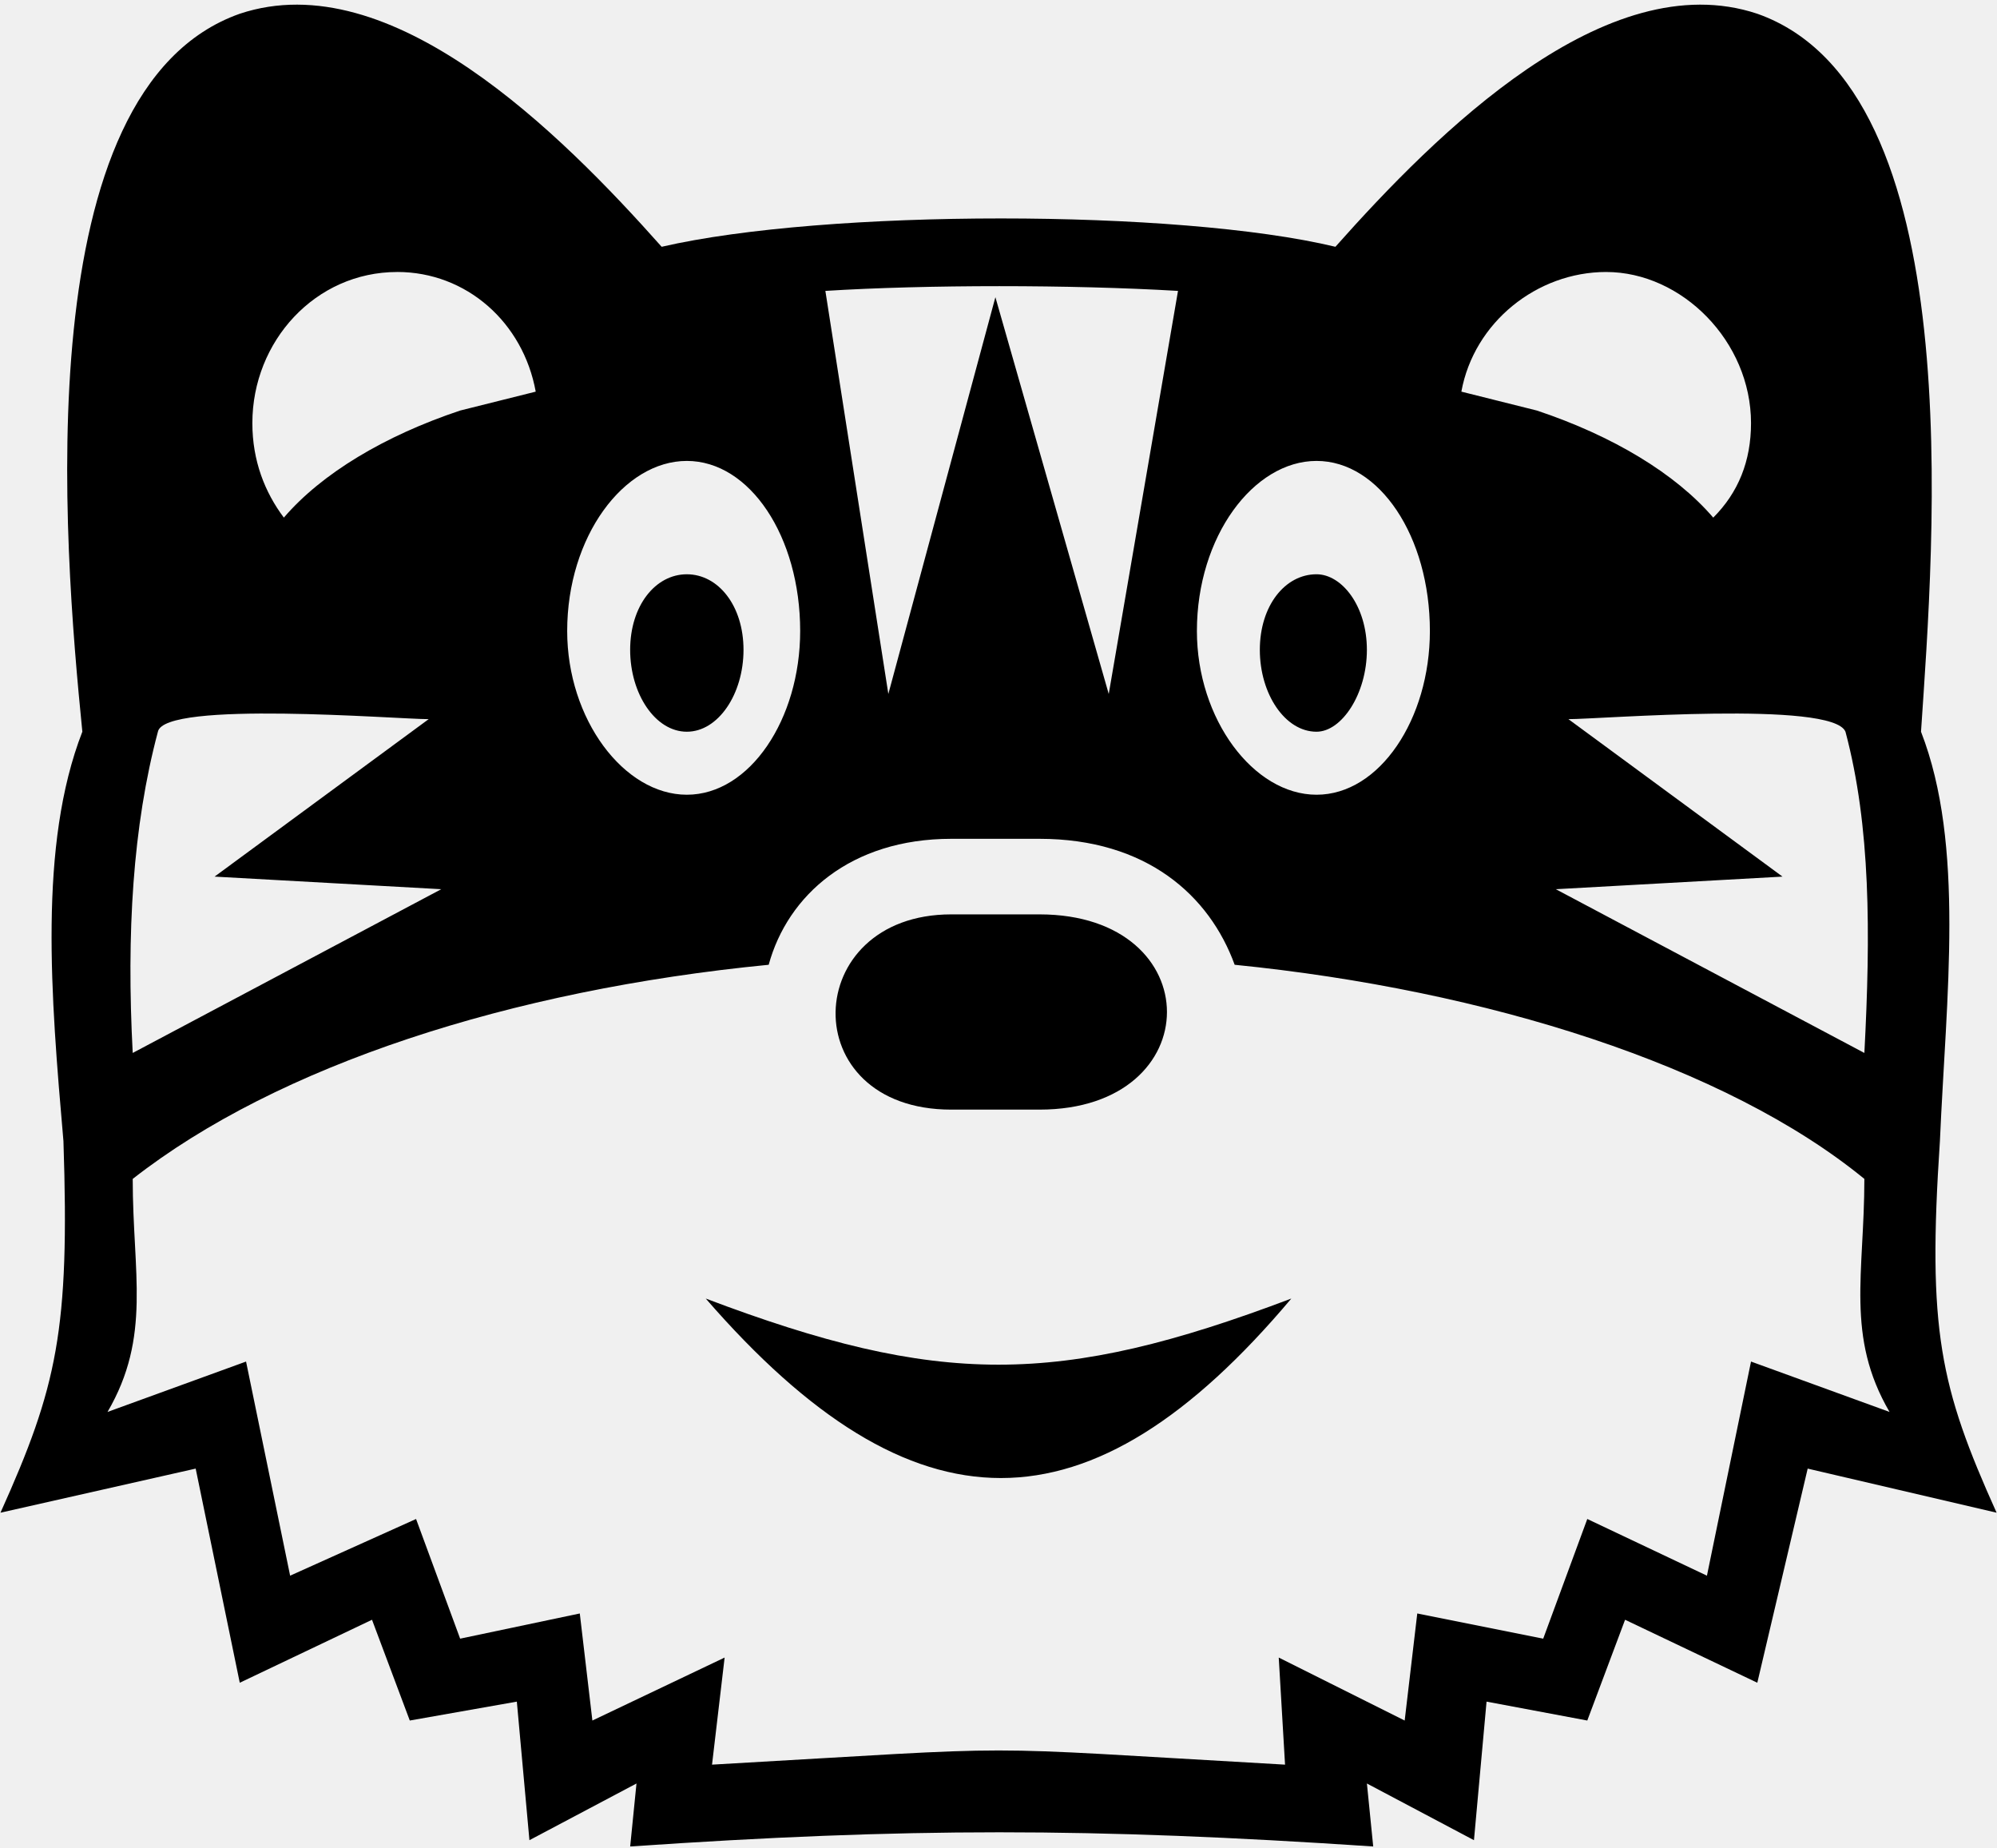
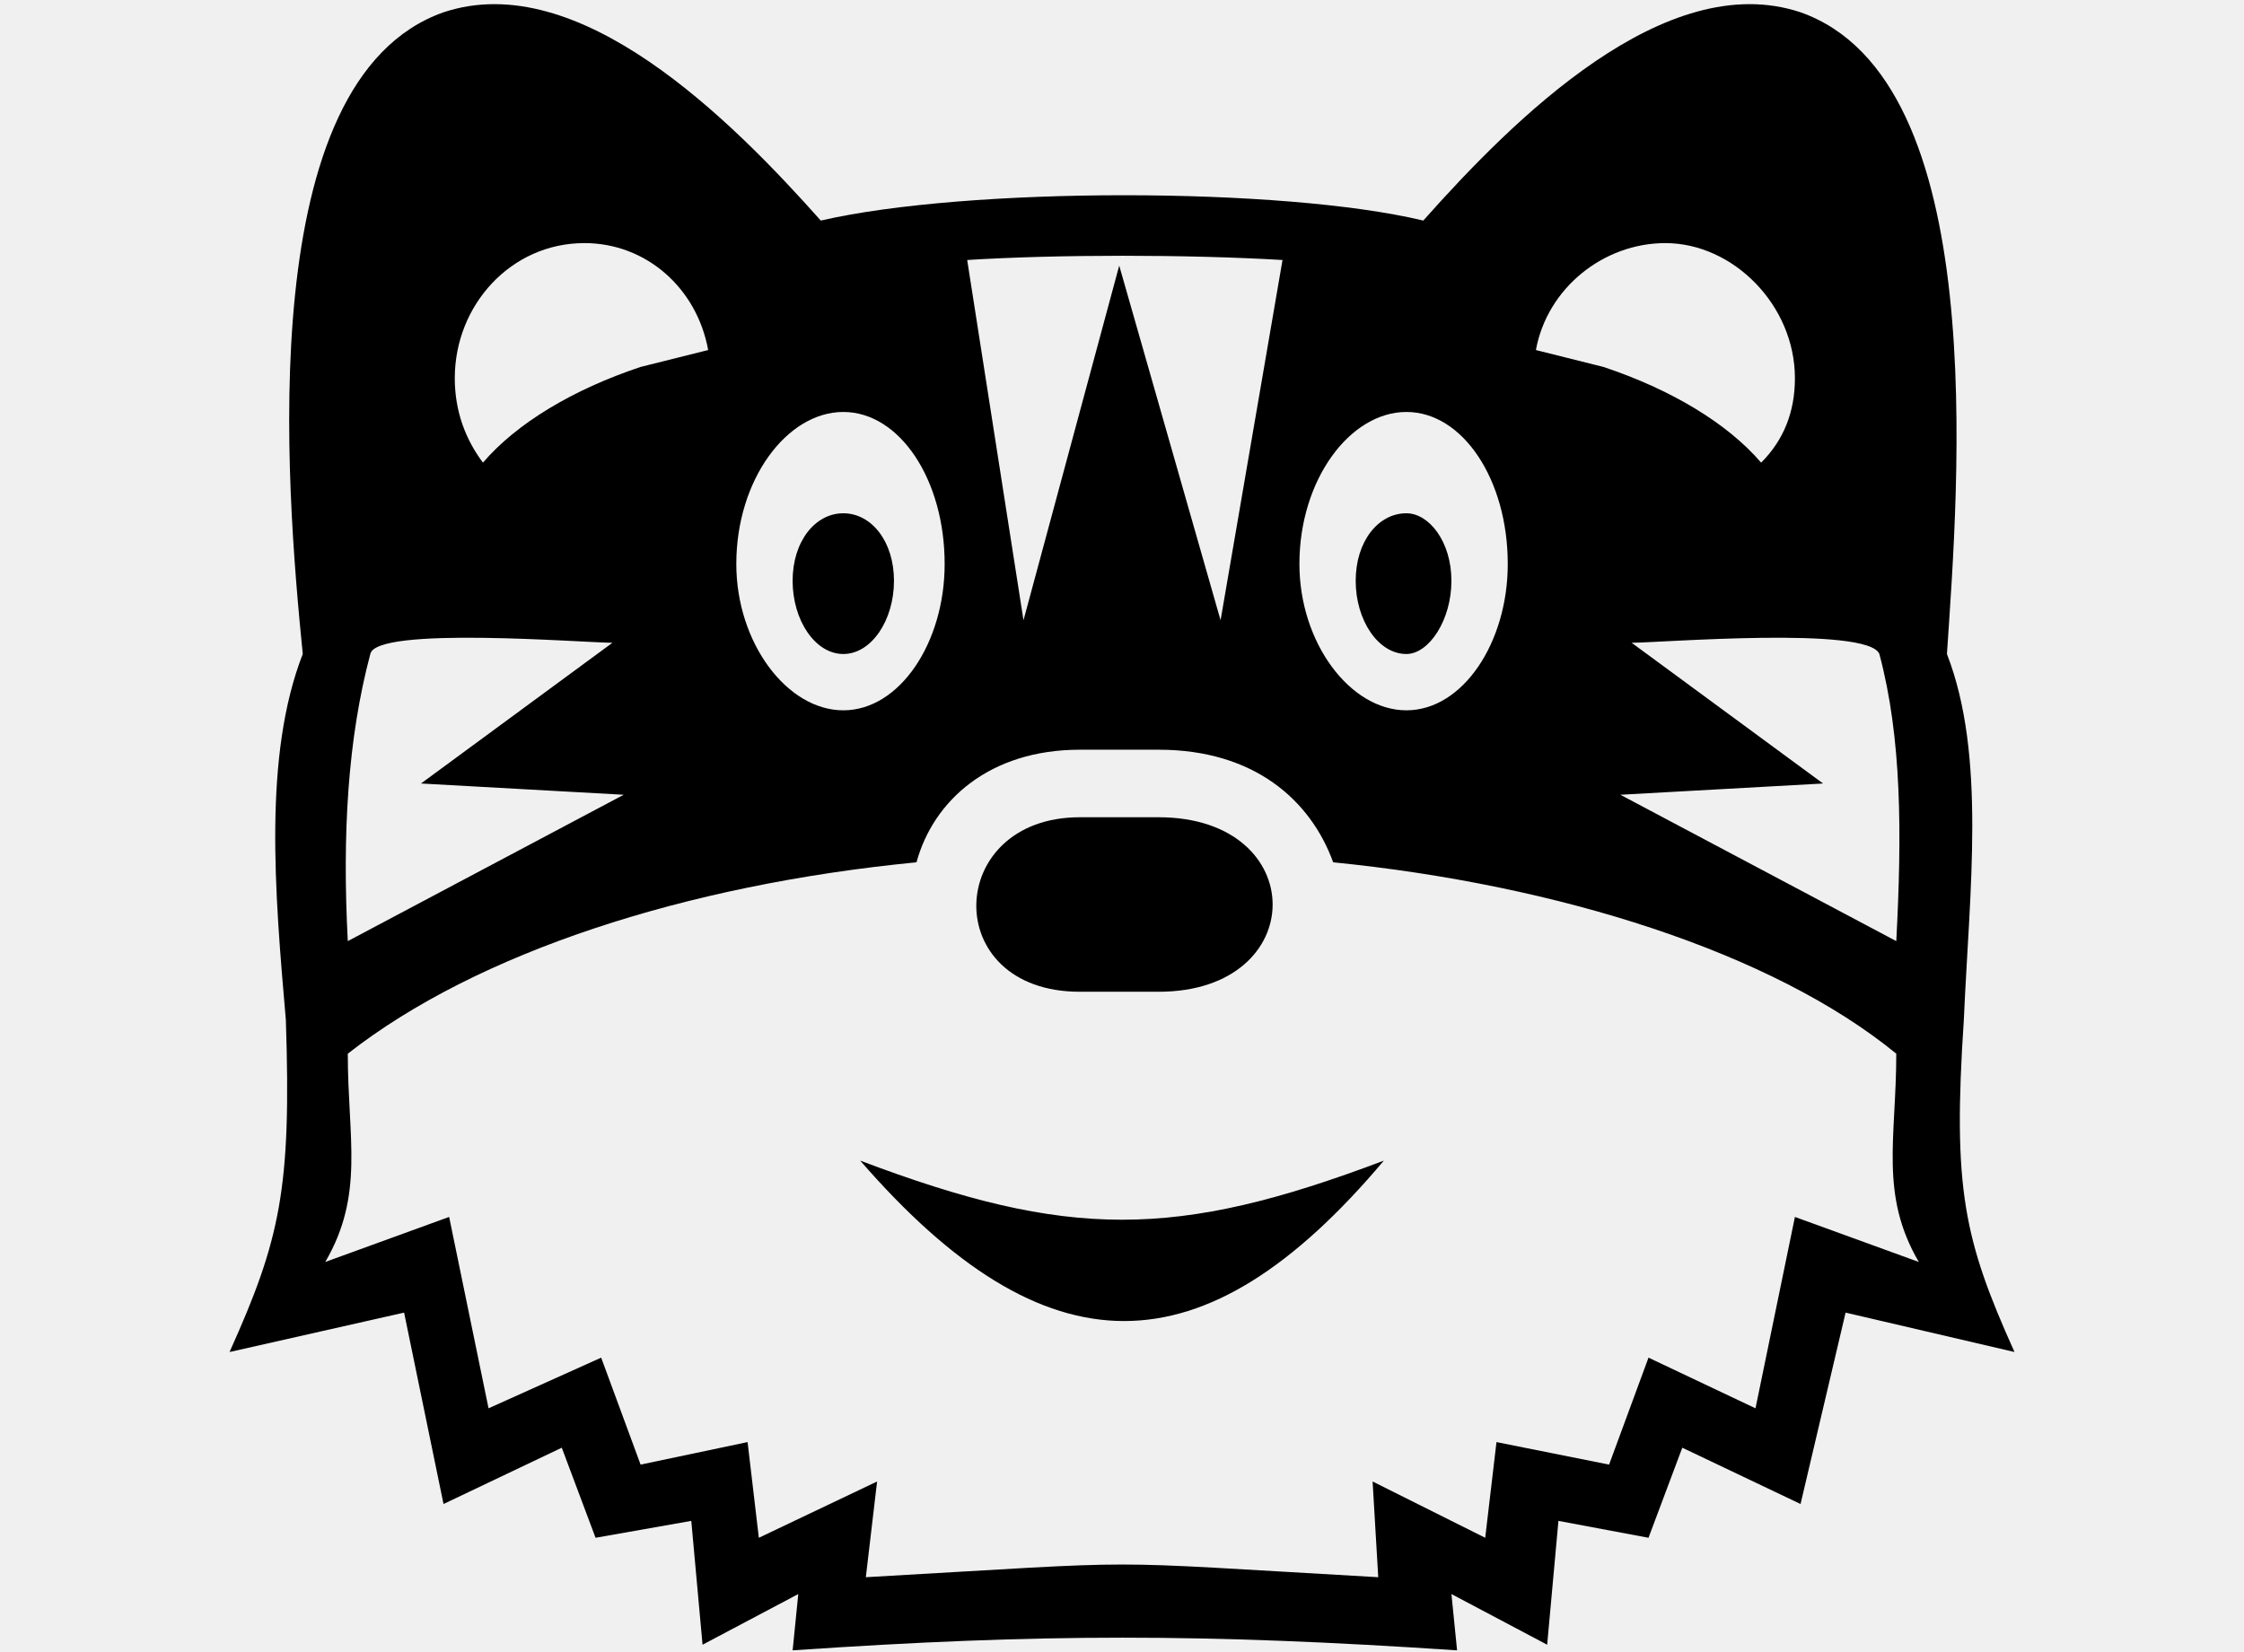
- <svg xmlns="http://www.w3.org/2000/svg" width="160" height="148" viewBox="0 0 160 148" fill="none">
+ <svg xmlns="http://www.w3.org/2000/svg" width="216" height="159" viewBox="0 0 160 148" fill="none">
  <g clip-path="url(#clip0_1_302)">
    <path fill-rule="evenodd" clip-rule="evenodd" d="M105.479 46.001C107.497 46.001 109.515 48.524 109.515 52.055C109.515 55.587 107.497 58.614 105.479 58.614C102.956 58.614 100.938 55.587 100.938 52.055C100.938 48.523 102.956 46.001 105.479 46.001ZM76.217 73.245H83.28C96.902 73.245 96.902 88.885 83.28 88.885H76.217C63.605 88.885 64.11 73.245 76.217 73.245ZM103.461 104.019C87.317 123.189 73.191 123.189 56.544 104.019C75.211 111.081 84.797 111.081 103.461 104.019ZM55.029 46.002C52.506 46.002 50.488 48.525 50.488 52.056C50.488 55.587 52.506 58.614 55.029 58.614C57.552 58.614 59.57 55.587 59.57 52.056C59.57 48.524 57.552 46.002 55.029 46.002ZM6.597 58.614C3.065 67.695 4.074 79.803 5.083 91.407C5.588 106.542 4.578 111.083 0.038 121.173L15.678 117.641L19.21 134.794L29.805 129.749L32.832 137.821L41.409 136.307L42.418 147.406L50.995 142.865L50.49 147.91C72.687 146.395 87.318 146.395 110.022 147.91L109.517 142.865L118.094 147.406L119.103 136.307L127.174 137.821L130.201 129.749L140.796 134.794L144.832 117.641L159.967 121.173C155.426 111.083 154.417 106.542 155.426 91.407C155.931 79.803 157.444 67.696 153.912 58.614C154.921 43.48 157.947 7.155 140.795 1.101C128.687 -2.934 115.065 10.687 106.994 19.768C94.381 16.741 66.131 16.741 53.012 19.768C44.94 10.687 31.318 -2.934 19.211 1.101C2.058 7.155 5.085 43.48 6.598 58.614H6.597ZM57.048 141.355L58.057 132.777L47.462 137.822L46.453 129.245L36.867 131.263L33.335 121.677L23.245 126.218L19.714 109.066L8.615 113.102C12.147 107.048 10.633 102.003 10.633 94.435C22.237 85.354 40.903 79.3 61.588 77.282C63.102 71.732 68.147 67.192 76.219 67.192H83.282C91.859 67.192 96.903 71.733 98.921 77.282C119.101 79.3 138.273 85.354 149.373 94.435C149.373 102.003 147.858 107.048 151.391 113.102L140.292 109.066L136.76 126.218L127.174 121.677L123.642 131.263L113.552 129.245L112.543 137.822L102.453 132.777L102.958 141.355C76.22 139.84 83.788 139.84 57.049 141.355H57.048ZM79.751 23.805L71.174 55.59L66.129 23.302C74.201 22.796 85.805 22.796 94.382 23.302L88.832 55.59L79.751 23.805ZM31.823 21.788C25.264 21.788 20.219 27.337 20.219 33.895C20.219 36.922 21.228 39.445 22.742 41.463C25.769 37.931 30.814 34.904 36.868 32.886C38.886 32.381 40.904 31.877 42.922 31.372C41.913 25.822 37.372 21.786 31.823 21.786L31.823 21.788ZM55.029 36.922C49.984 36.922 45.443 42.976 45.443 50.544C45.443 57.607 49.984 63.661 55.029 63.661C60.074 63.661 64.11 57.607 64.11 50.544C64.11 42.976 60.074 36.922 55.029 36.922ZM12.651 58.616C10.633 66.184 10.128 74.759 10.633 84.346L35.354 71.229L17.192 70.22L34.345 57.607C31.822 57.607 13.156 56.093 12.651 58.616H12.651ZM128.688 21.788C134.742 21.788 140.292 27.338 140.292 33.895C140.292 36.922 139.283 39.446 137.265 41.464C134.238 37.932 129.193 34.905 123.139 32.887C121.121 32.382 119.104 31.878 117.085 31.372C118.094 25.823 123.139 21.787 128.689 21.787L128.688 21.788ZM105.482 36.922C110.527 36.922 114.563 42.977 114.563 50.544C114.563 57.607 110.527 63.661 105.482 63.661C100.437 63.661 95.896 57.607 95.896 50.544C95.896 42.976 100.437 36.922 105.482 36.922V36.922ZM147.86 58.616C149.878 66.184 149.878 74.76 149.374 84.346L124.653 71.229L142.815 70.22L125.662 57.607C128.185 57.607 146.851 56.093 147.86 58.616H147.86Z" fill="black" />
  </g>
  <defs>
    <clipPath id="clip0_1_302">
      <rect width="160" height="148" fill="white" />
    </clipPath>
  </defs>
</svg>
